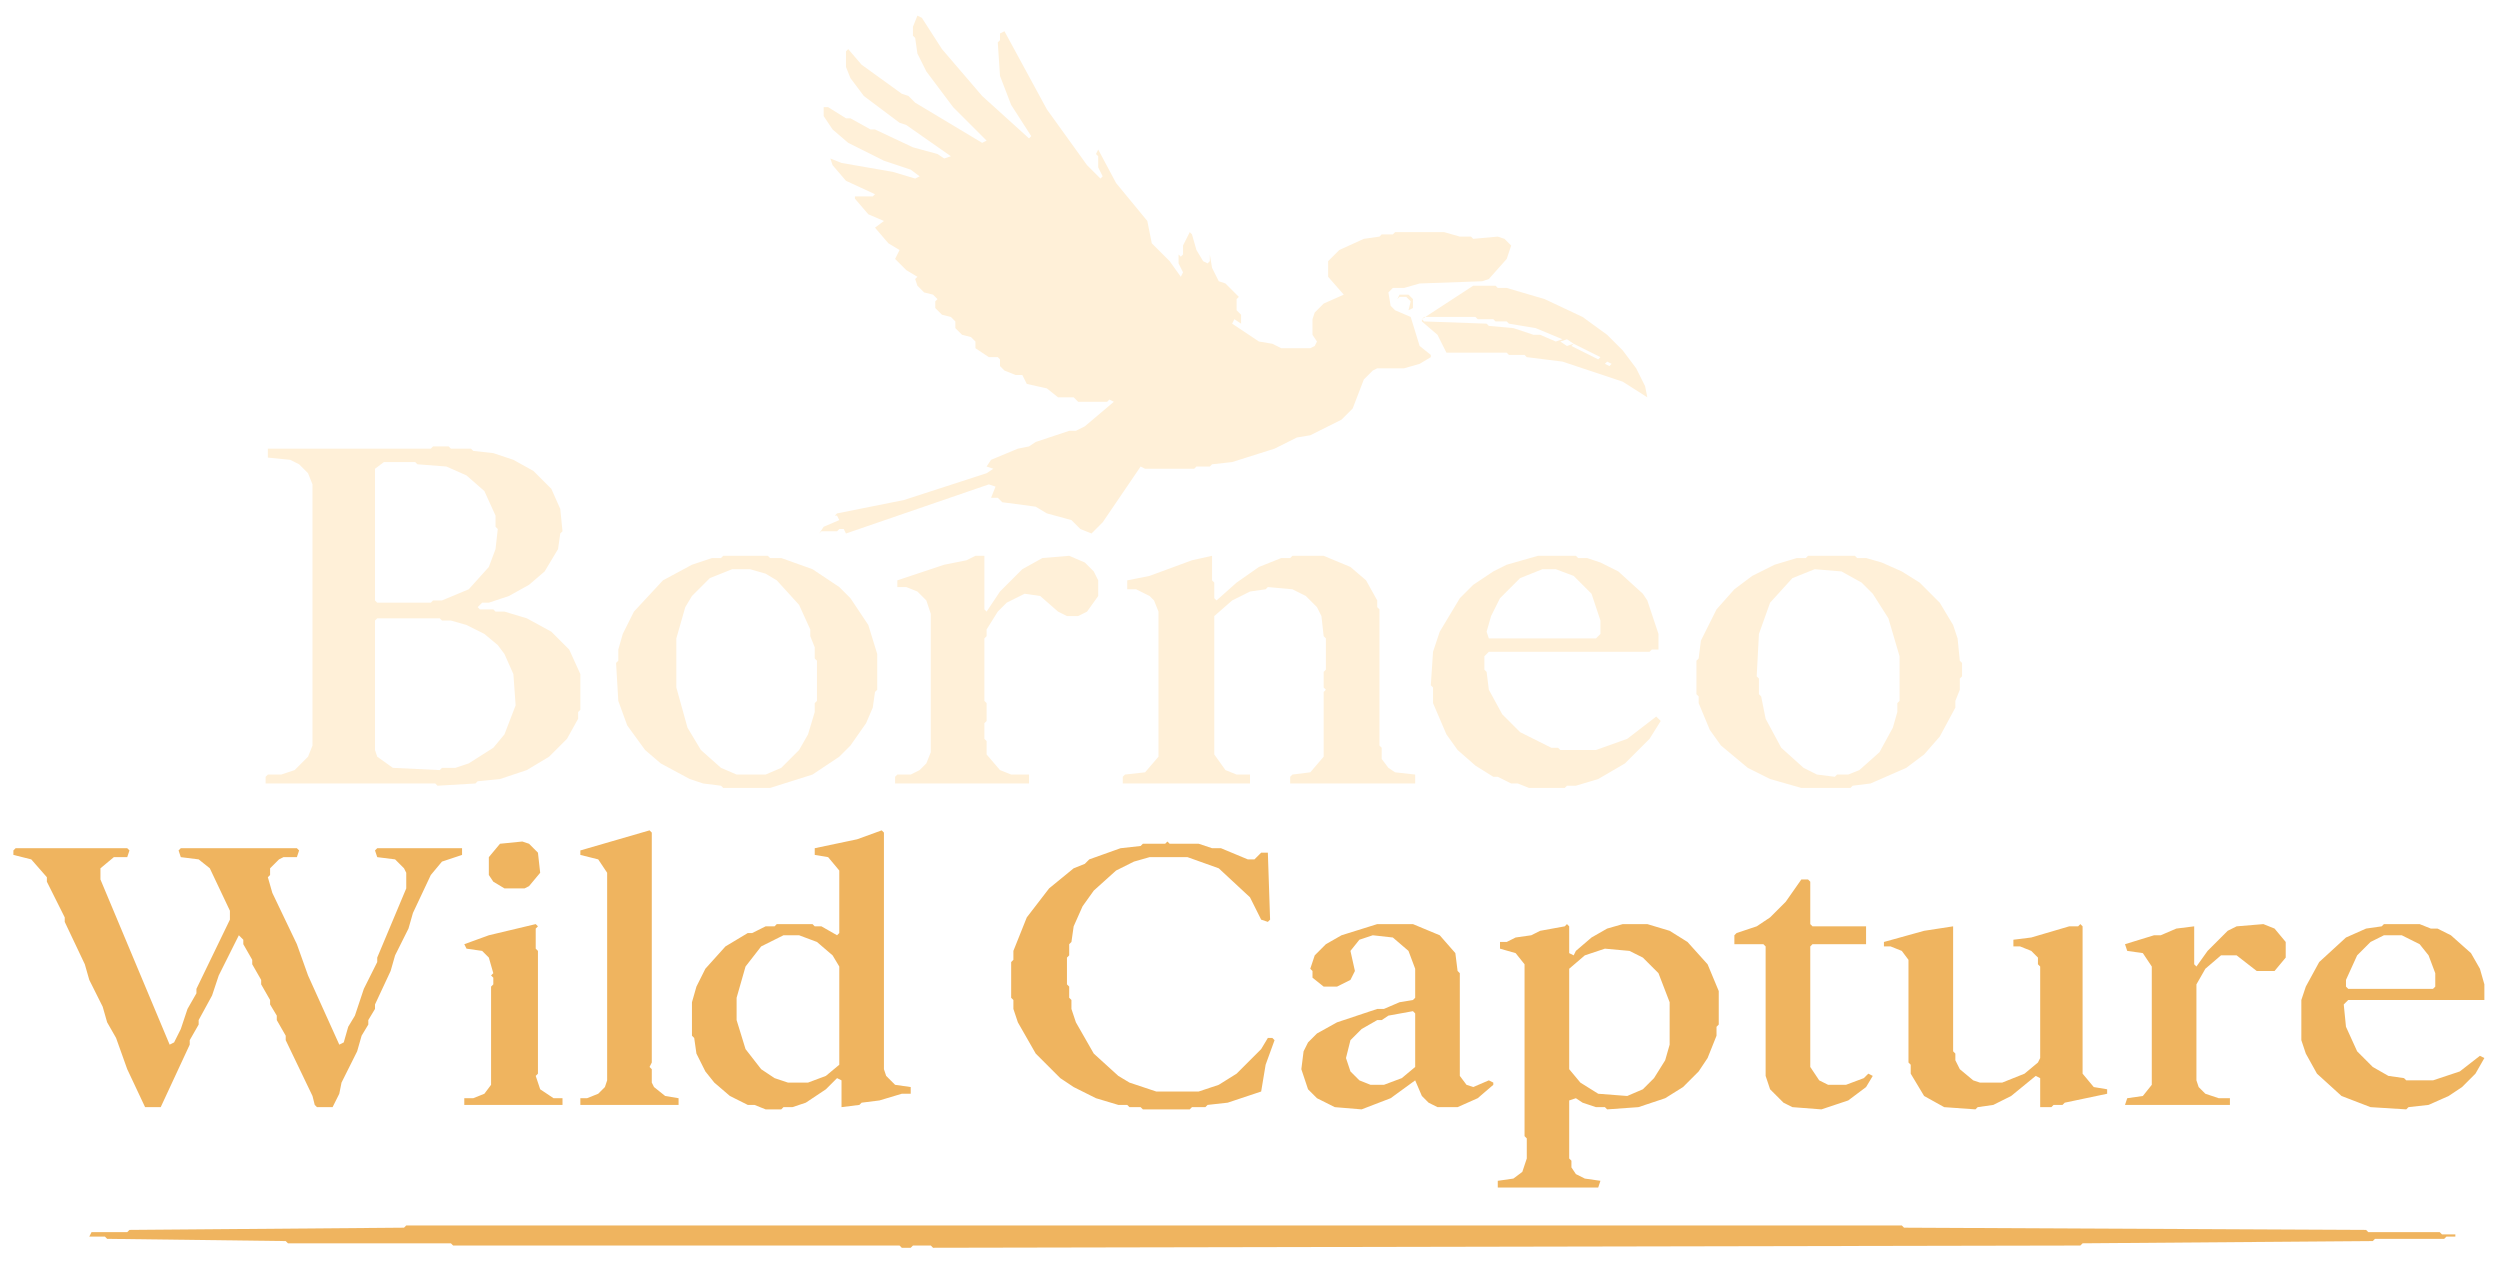
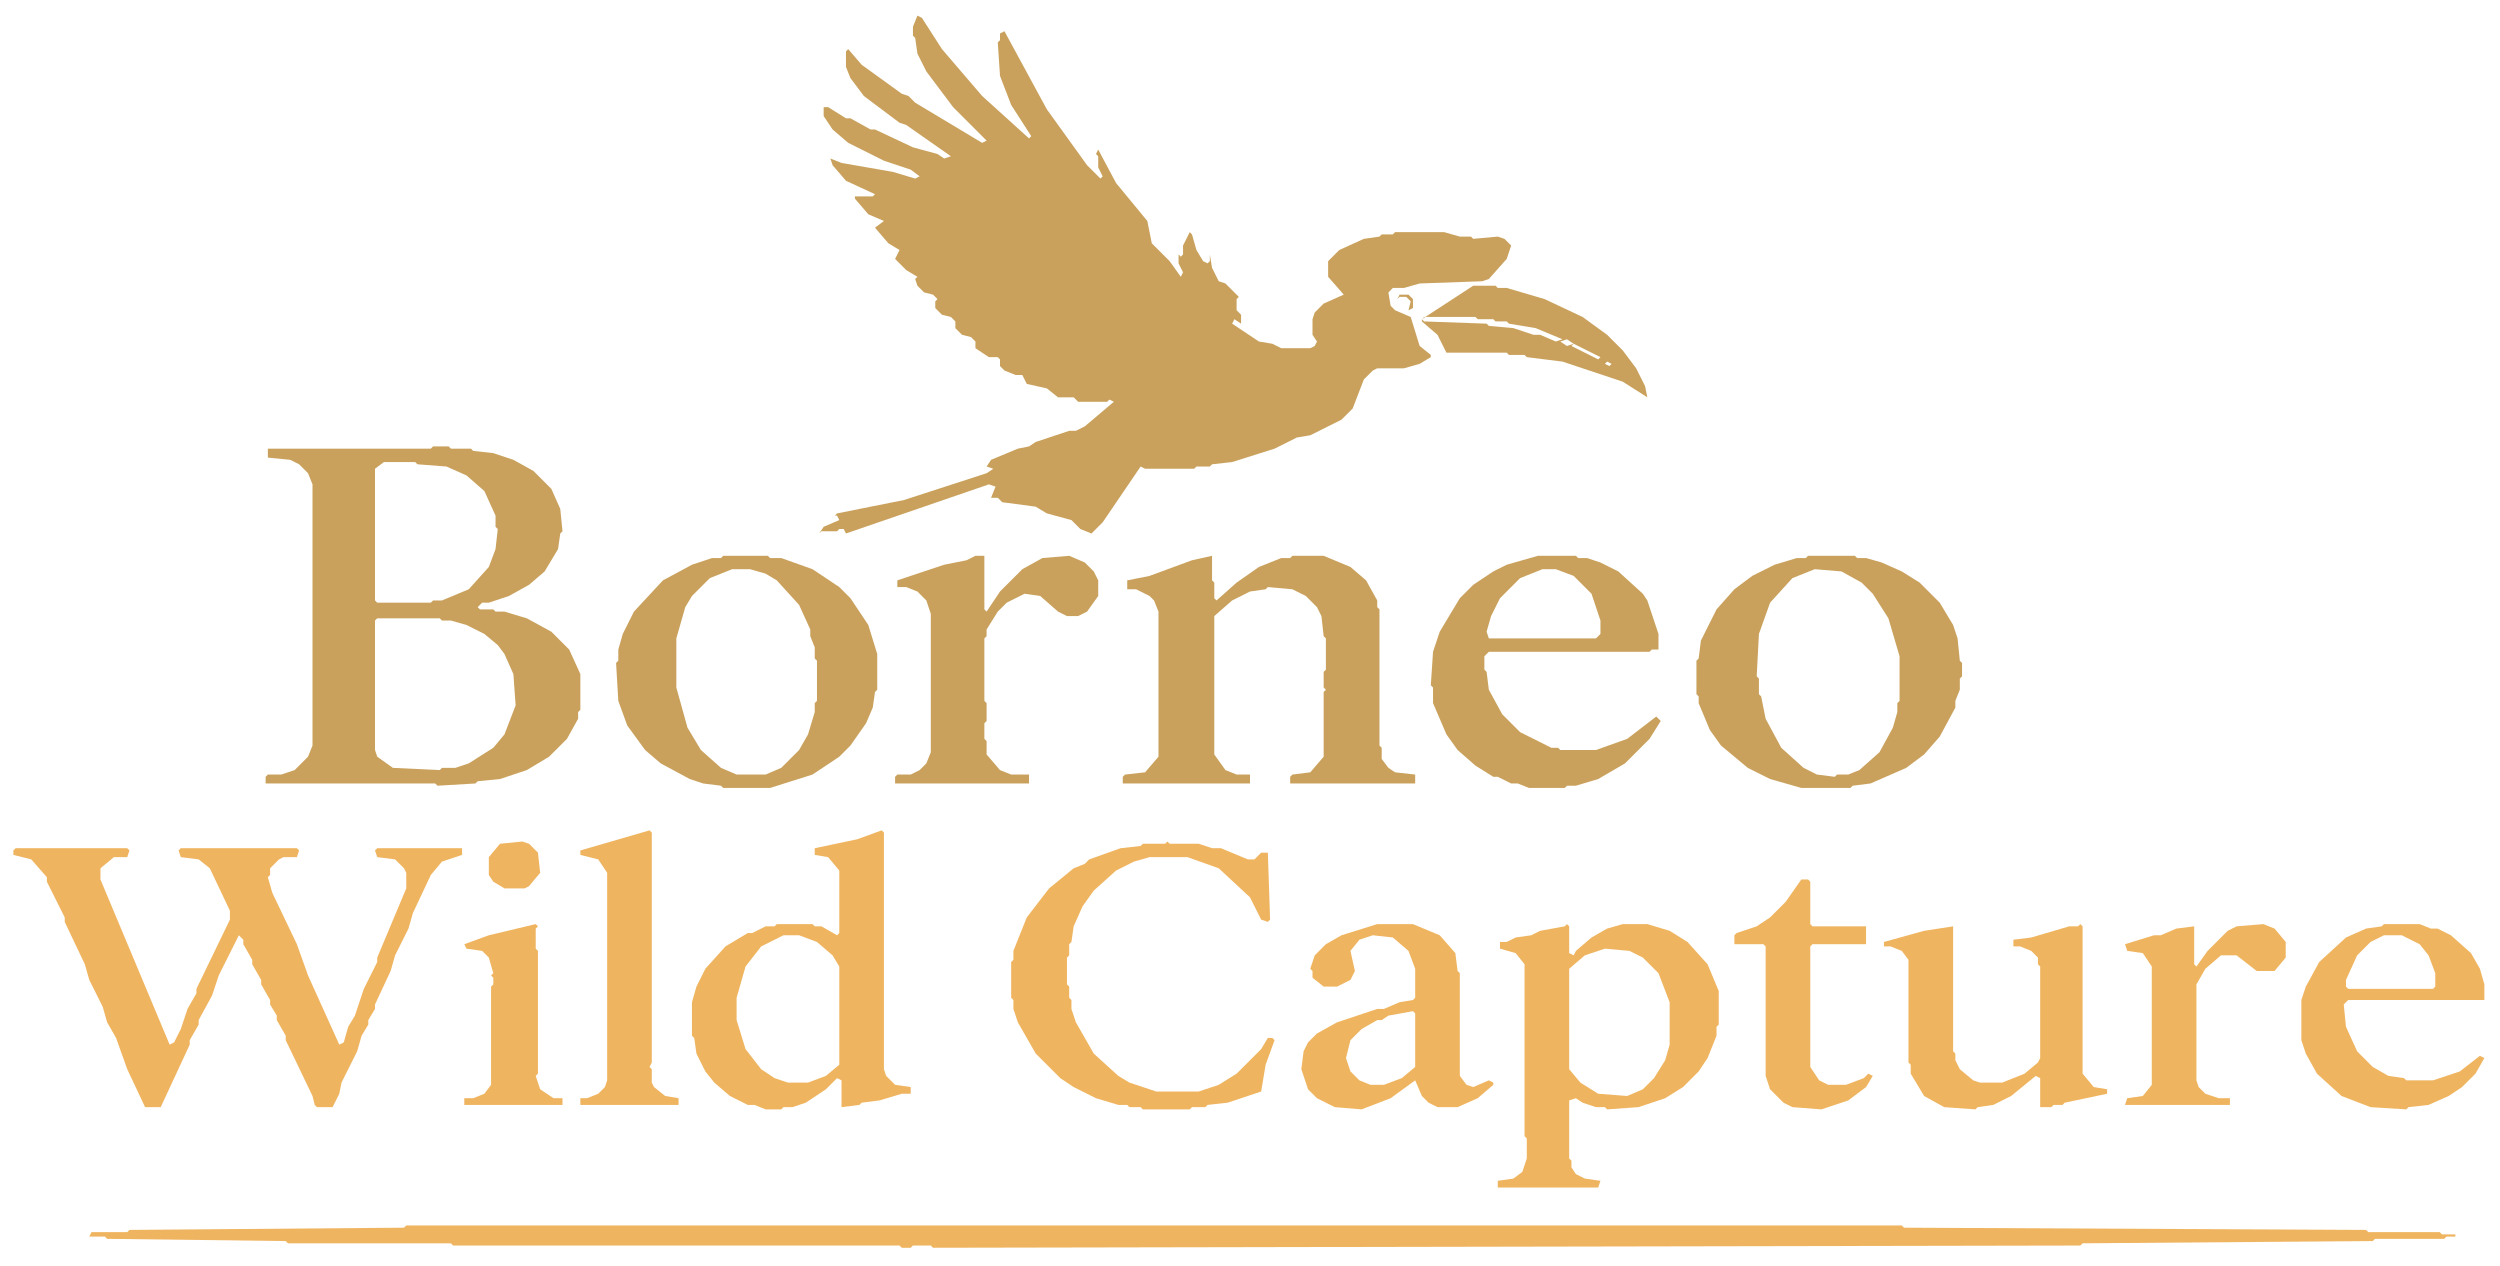
<svg xmlns="http://www.w3.org/2000/svg" viewBox="0 0 1120 567" role="img" aria-label="Borneo Wild Capture hornbill logo">
-   <path fill="#fff0d8" fill-rule="evenodd" d="M785,258 777,264 769,273 762,287 761,295 760,296 760,311 761,312 761,315 766,327 771,334 783,344 793,349 807,353 829,353 830,352 838,351 854,344 862,338 869,330 876,317 876,314 878,309 878,304 879,303 879,297 878,296 877,286 875,280 869,270 860,261 852,256 843,252 836,250 832,250 831,249 810,249 809,250 805,250 795,253Z M813,255 825,256 834,261 839,266 846,277 851,294 851,314 850,315 850,319 848,326 842,337 833,345 828,347 823,347 822,348 814,347 808,344 798,335 791,322 789,312 788,311 788,304 787,303 788,284 793,270 803,259Z M689,249 675,253 669,256 660,262 654,268 645,283 642,292 641,307 642,308 642,315 648,329 653,336 661,343 669,348 671,348 677,351 680,351 685,353 701,353 702,352 706,352 716,349 728,342 739,331 744,323 742,321 729,331 715,336 699,336 698,335 695,335 681,328 673,320 667,309 666,301 665,300 665,294 667,292 739,292 740,291 743,291 743,284 738,269 736,266 725,256 717,252 711,250 707,250 706,249Z M666,283 668,276 672,268 681,259 691,255 697,255 705,258 713,266 717,278 717,284 715,286 667,286Z M505,260 505,264 509,264 515,267 517,269 519,274 519,339 513,346 504,347 503,348 503,351 560,351 560,347 554,347 549,345 544,338 544,276 552,269 560,265 567,264 568,263 579,264 585,267 590,272 592,276 593,285 594,286 594,300 593,301 593,308 594,309 593,310 593,339 587,346 579,347 578,348 578,351 634,351 634,347 625,346 622,344 619,340 619,335 618,334 618,273 617,272 617,269 612,260 605,254 593,249 579,249 578,250 574,250 564,254 554,261 545,269 544,268 544,261 543,260 543,249 534,251 515,258Z M486,252 479,249 467,250 458,255 448,265 442,274 441,273 441,249 437,249 433,251 423,253 402,260 402,263 406,263 411,265 415,269 417,275 417,337 415,342 412,345 408,347 402,347 401,348 401,351 461,351 461,347 453,347 448,345 442,338 442,332 441,331 441,324 442,323 442,315 441,314 441,286 442,285 442,282 447,274 451,270 459,266 466,267 474,274 478,276 483,276 487,274 492,267 492,260 490,256Z M319,250 310,253 297,260 284,274 279,284 277,291 277,296 276,297 277,314 281,325 289,336 296,342 309,349 315,351 323,352 324,353 345,353 364,347 376,339 381,334 388,324 391,317 392,310 393,309 393,293 389,280 381,268 376,263 364,255 350,250 345,250 344,249 324,249 323,250Z M328,255 336,255 343,257 348,260 358,271 363,282 363,285 365,290 365,295 366,296 366,314 365,315 365,319 362,329 358,336 350,344 343,347 330,347 323,344 314,336 308,326 303,308 303,286 307,272 310,267 318,259Z M239,211 230,206 221,203 212,202 211,201 202,201 201,200 194,200 193,201 120,201 120,205 130,206 134,208 138,212 140,217 140,334 138,339 132,345 126,347 120,347 119,348 119,351 195,351 196,352 213,351 214,350 224,349 236,345 246,339 254,331 259,322 259,319 260,318 260,302 255,291 247,283 236,277 226,274 222,274 221,273 215,273 214,272 216,270 219,270 228,267 237,262 244,256 250,246 251,239 252,238 251,228 247,219Z M169,277 197,277 198,278 202,278 209,280 217,284 223,289 226,293 230,302 231,316 226,329 221,335 210,342 204,344 198,344 197,345 176,344 169,339 168,336 168,278Z M172,207 186,207 187,208 200,209 209,213 217,220 222,231 222,236 223,237 222,246 219,254 210,264 198,269 194,269 193,270 169,270 168,269 168,210Z M627,132 626,134 627,133 630,133 632,135 631,139 633,138 633,134 631,132Z M637,143 637,144 644,150 648,158 675,158 676,159 683,159 684,160 700,162 727,171 738,178 737,173 733,165 727,157 720,150 709,142 692,134 675,129 671,129 670,128 660,128Z M719,163 720,162 722,163 721,164Z M714,160 715,159 717,160 716,161Z M712,159 713,158 715,159 714,160Z M710,158 711,157 713,158 712,159Z M708,157 709,156 711,157 710,158Z M706,156 707,155 709,156 708,157Z M704,155 705,154 707,155 706,156Z M699,153 702,152 705,154 702,155Z M637,143 638,142 661,142 662,143 669,143 670,144 675,144 676,145 688,147 700,152 697,153 690,150 687,150 678,147 667,146 666,145 638,144Z M367,239 368,238 375,238 376,237 378,237 379,239 443,217 446,218 444,223 447,223 449,225 464,227 469,230 480,233 484,237 489,239 494,234 511,209 513,210 535,210 536,209 542,209 543,208 552,207 571,201 581,196 587,195 601,188 606,183 611,170 615,166 617,165 629,165 636,163 641,160 641,159 636,155 632,142 625,139 623,137 622,131 624,129 629,129 636,127 664,126 667,125 675,116 677,110 674,107 671,106 660,107 659,106 654,106 647,104 625,104 624,105 619,105 618,106 611,107 600,112 595,117 595,124 602,132 593,136 589,140 588,143 588,150 590,153 589,155 587,156 574,156 570,154 564,153 552,145 553,143 556,145 556,141 554,139 554,134 555,133 549,127 546,126 543,120 542,114 542,117 541,118 539,117 536,112 534,105 533,104 530,110 530,114 529,115 528,114 528,118 530,122 529,124 524,117 516,109 514,99 500,82 492,67 491,69 492,70 492,75 494,79 493,80 487,74 469,49 450,14 448,15 448,18 447,19 448,34 453,47 462,61 461,62 440,43 422,22 413,8 411,7 409,12 409,16 410,17 411,24 415,32 427,48 442,63 440,64 410,46 407,43 404,42 386,29 380,22 379,23 379,30 381,35 387,43 403,55 406,56 426,70 423,71 420,69 409,66 392,58 390,58 381,53 379,53 371,48 369,48 369,52 373,58 380,64 396,72 408,76 412,79 410,80 400,77 377,73 372,71 373,74 379,81 392,87 391,88 383,88 383,89 389,96 396,99 392,102 398,109 403,112 401,116 406,121 411,124 410,125 411,128 414,131 418,132 420,134 419,135 419,138 422,141 426,142 428,144 428,147 431,150 435,151 437,153 437,156 443,160 447,160 448,161 448,164 450,166 455,168 458,168 460,172 469,174 474,178 481,178 483,180 496,180 497,179 499,180 486,191 482,193 479,193 464,198 461,200 456,201 444,206 442,209 445,210 442,212 405,224 375,230 374,231 375,231 376,233 369,236Z" />
+   <path fill="#c9a15c" fill-rule="evenodd" d="M785,258 777,264 769,273 762,287 761,295 760,296 760,311 761,312 761,315 766,327 771,334 783,344 793,349 807,353 829,353 830,352 838,351 854,344 862,338 869,330 876,317 876,314 878,309 878,304 879,303 879,297 878,296 877,286 875,280 869,270 860,261 852,256 843,252 836,250 832,250 831,249 810,249 809,250 805,250 795,253Z M813,255 825,256 834,261 839,266 846,277 851,294 851,314 850,315 850,319 848,326 842,337 833,345 828,347 823,347 822,348 814,347 808,344 798,335 791,322 789,312 788,311 788,304 787,303 788,284 793,270 803,259Z M689,249 675,253 669,256 660,262 654,268 645,283 642,292 641,307 642,308 642,315 648,329 653,336 661,343 669,348 671,348 677,351 680,351 685,353 701,353 702,352 706,352 716,349 728,342 739,331 744,323 742,321 729,331 715,336 699,336 698,335 695,335 681,328 673,320 667,309 666,301 665,300 665,294 667,292 739,292 740,291 743,291 743,284 738,269 736,266 725,256 717,252 711,250 707,250 706,249Z M666,283 668,276 672,268 681,259 691,255 697,255 705,258 713,266 717,278 717,284 715,286 667,286Z M505,260 505,264 509,264 515,267 517,269 519,274 519,339 513,346 504,347 503,348 503,351 560,351 560,347 554,347 549,345 544,338 544,276 552,269 560,265 567,264 568,263 579,264 585,267 590,272 592,276 593,285 594,286 594,300 593,301 593,308 594,309 593,310 593,339 587,346 579,347 578,348 578,351 634,351 634,347 625,346 622,344 619,340 619,335 618,334 618,273 617,272 617,269 612,260 605,254 593,249 579,249 578,250 574,250 564,254 554,261 545,269 544,268 544,261 543,260 543,249 534,251 515,258Z M486,252 479,249 467,250 458,255 448,265 442,274 441,273 441,249 437,249 433,251 423,253 402,260 402,263 406,263 411,265 415,269 417,275 417,337 415,342 412,345 408,347 402,347 401,348 401,351 461,351 461,347 453,347 448,345 442,338 442,332 441,331 441,324 442,323 442,315 441,314 441,286 442,285 442,282 447,274 451,270 459,266 466,267 474,274 478,276 483,276 487,274 492,267 492,260 490,256Z M319,250 310,253 297,260 284,274 279,284 277,291 277,296 276,297 277,314 281,325 289,336 296,342 309,349 315,351 323,352 324,353 345,353 364,347 376,339 381,334 388,324 391,317 392,310 393,309 393,293 389,280 381,268 376,263 364,255 350,250 345,250 344,249 324,249 323,250Z M328,255 336,255 343,257 348,260 358,271 363,282 363,285 365,290 365,295 366,296 366,314 365,315 365,319 362,329 358,336 350,344 343,347 330,347 323,344 314,336 308,326 303,308 303,286 307,272 310,267 318,259Z M239,211 230,206 221,203 212,202 211,201 202,201 201,200 194,200 193,201 120,201 120,205 130,206 134,208 138,212 140,217 140,334 138,339 132,345 126,347 120,347 119,348 119,351 195,351 196,352 213,351 214,350 224,349 236,345 246,339 254,331 259,322 259,319 260,318 260,302 255,291 247,283 236,277 226,274 222,274 221,273 215,273 214,272 216,270 219,270 228,267 237,262 244,256 250,246 251,239 252,238 251,228 247,219Z M169,277 197,277 198,278 202,278 209,280 217,284 223,289 226,293 230,302 231,316 226,329 221,335 210,342 204,344 198,344 197,345 176,344 169,339 168,336 168,278Z M172,207 186,207 187,208 200,209 209,213 217,220 222,231 222,236 223,237 222,246 219,254 210,264 198,269 194,269 193,270 169,270 168,269 168,210Z M627,132 626,134 627,133 630,133 632,135 631,139 633,138 633,134 631,132Z M637,143 637,144 644,150 648,158 675,158 676,159 683,159 684,160 700,162 727,171 738,178 737,173 733,165 727,157 720,150 709,142 692,134 675,129 671,129 670,128 660,128Z M719,163 720,162 722,163 721,164Z M714,160 715,159 717,160 716,161Z M712,159 713,158 715,159 714,160Z M710,158 711,157 713,158 712,159Z M708,157 709,156 711,157 710,158Z M706,156 707,155 709,156 708,157Z M704,155 705,154 707,155 706,156Z M699,153 702,152 705,154 702,155Z M637,143 638,142 661,142 662,143 669,143 670,144 675,144 676,145 688,147 700,152 697,153 690,150 687,150 678,147 667,146 666,145 638,144Z M367,239 368,238 375,238 376,237 378,237 379,239 443,217 446,218 444,223 447,223 449,225 464,227 469,230 480,233 484,237 489,239 494,234 511,209 513,210 535,210 536,209 542,209 543,208 552,207 571,201 581,196 587,195 601,188 606,183 611,170 615,166 617,165 629,165 636,163 641,160 641,159 636,155 632,142 625,139 623,137 622,131 624,129 629,129 636,127 664,126 667,125 675,116 677,110 674,107 671,106 660,107 659,106 654,106 647,104 625,104 624,105 619,105 618,106 611,107 600,112 595,117 595,124 602,132 593,136 589,140 588,143 588,150 590,153 589,155 587,156 574,156 570,154 564,153 552,145 553,143 556,145 556,141 554,139 554,134 555,133 549,127 546,126 543,120 542,114 542,117 541,118 539,117 536,112 534,105 533,104 530,110 530,114 529,115 528,114 528,118 530,122 529,124 524,117 516,109 514,99 500,82 492,67 491,69 492,70 492,75 494,79 493,80 487,74 469,49 450,14 448,15 448,18 447,19 448,34 453,47 462,61 461,62 440,43 422,22 413,8 411,7 409,12 409,16 410,17 411,24 415,32 427,48 442,63 440,64 410,46 407,43 404,42 386,29 380,22 379,23 379,30 381,35 387,43 403,55 406,56 426,70 423,71 420,69 409,66 392,58 390,58 381,53 379,53 371,48 369,48 369,52 373,58 380,64 396,72 408,76 412,79 410,80 400,77 377,73 372,71 373,74 379,81 392,87 391,88 383,88 383,89 389,96 396,99 392,102 398,109 403,112 401,116 406,121 411,124 410,125 411,128 414,131 418,132 420,134 419,135 419,138 422,141 426,142 428,144 428,147 431,150 435,151 437,153 437,156 443,160 447,160 448,161 448,164 450,166 455,168 458,168 460,172 469,174 474,178 481,178 483,180 496,180 497,179 499,180 486,191 482,193 479,193 464,198 461,200 456,201 444,206 442,209 445,210 442,212 405,224 375,230 374,231 375,231 376,233 369,236Z" />
  <path fill="#efb45f" fill-rule="evenodd" d="M40,554 47,554 48,555 128,556 129,557 202,557 203,558 403,558 404,559 408,559 409,558 417,558 418,559 932,558 933,557 1063,556 1064,555 1095,555 1096,554 1100,554 1100,553 1094,553 1093,552 1061,552 1060,551 853,550 852,549 182,549 181,550 58,551 57,552 41,552Z M1068,414 1067,415 1060,416 1051,420 1039,431 1033,442 1031,448 1031,466 1033,472 1038,481 1049,491 1062,496 1078,497 1079,496 1088,495 1097,491 1103,487 1109,481 1113,474 1111,473 1102,480 1090,484 1078,484 1077,483 1070,482 1063,478 1056,471 1051,460 1050,450 1052,448 1113,448 1113,441 1111,434 1107,427 1098,419 1092,416 1089,416 1084,414Z M1051,439 1056,428 1062,422 1068,419 1076,419 1084,423 1088,428 1091,436 1091,442 1090,443 1052,443 1051,442Z M1019,416 1014,414 1002,415 998,417 989,426 984,433 983,432 983,415 975,416 968,419 965,419 952,423 953,426 960,427 964,433 964,486 960,491 953,492 952,495 999,495 999,492 994,492 988,490 985,487 984,484 984,441 988,434 995,428 1002,428 1011,435 1019,435 1024,429 1024,422Z M932,414 931,415 927,415 910,420 902,421 902,424 905,424 910,426 913,429 913,432 914,433 914,474 913,476 907,481 897,485 887,485 884,484 878,479 876,475 876,472 875,471 875,415 862,417 844,422 844,424 847,424 852,426 855,430 855,476 856,477 856,481 862,491 871,496 885,497 886,496 893,495 901,491 912,482 914,483 914,496 919,496 920,495 924,495 925,494 944,490 944,488 938,487 933,481 933,415Z M756,422 748,417 738,414 727,414 720,416 713,420 706,426 705,428 703,427 703,415 702,414 701,415 690,417 686,419 679,420 675,422 672,422 672,425 679,427 683,432 683,509 684,510 684,519 682,525 678,528 671,529 671,532 716,532 717,529 710,528 706,526 704,523 704,520 703,519 703,493 706,492 709,494 715,496 719,496 720,497 734,496 746,492 754,487 761,480 765,474 769,464 769,460 770,459 770,444 765,432Z M719,425 730,426 736,429 743,436 748,449 748,468 746,475 741,483 736,488 729,491 716,490 708,485 703,479 703,434 710,428Z M589,428 587,434 588,435 588,438 593,442 599,442 605,439 607,435 605,426 609,421 615,419 624,420 631,426 634,434 634,447 633,448 627,449 620,452 617,452 599,458 590,463 586,467 584,471 583,479 586,488 590,492 598,496 610,497 623,492 634,484 637,491 640,494 644,496 653,496 662,492 669,486 669,485 667,484 660,487 657,486 654,482 654,436 653,435 652,427 645,419 633,414 617,414 601,419 594,423Z M633,453 634,454 634,478 628,483 620,486 614,486 609,484 605,480 603,474 605,466 610,461 617,457 619,457 622,455Z M240,414 219,419 208,423 209,425 216,426 219,429 221,436 220,437 221,438 221,441 220,442 220,486 217,490 212,492 208,492 208,495 252,495 252,492 248,492 242,488 240,482 241,481 241,426 240,425 240,416 241,415Z M807,394 800,404 793,411 787,415 778,418 777,419 777,423 790,423 791,424 791,482 793,488 799,494 803,496 816,497 828,493 836,487 839,482 837,481 835,483 827,486 819,486 815,484 811,478 811,424 812,423 836,423 836,415 812,415 811,414 811,395 810,394Z M6,381 6,383 14,385 21,393 21,395 29,411 29,413 38,432 40,439 46,451 48,458 52,465 57,479 65,496 72,496 85,468 85,466 89,459 89,457 95,446 98,437 107,419 109,421 109,423 113,430 113,432 117,439 117,441 121,448 121,450 124,455 124,457 128,464 128,466 140,491 141,495 142,496 149,496 152,490 153,485 160,471 162,464 165,459 165,457 168,452 168,450 175,435 177,428 183,416 185,409 193,392 198,386 207,383 207,380 169,380 168,381 169,384 177,385 181,389 182,391 182,398 169,429 169,431 163,443 159,455 156,460 154,467 152,468 138,437 133,423 122,400 120,393 121,392 121,389 125,385 127,384 133,384 134,381 133,380 81,380 80,381 81,384 89,385 94,389 103,408 103,412 88,443 88,445 84,452 81,461 78,467 76,468 45,394 45,389 51,384 57,384 58,381 57,380 7,380Z M568,382 565,382 562,385 559,385 547,380 543,380 537,378 524,378 523,377 522,378 512,378 511,379 502,380 488,385 486,387 481,389 470,398 460,411 454,426 454,430 453,431 453,447 454,448 454,452 456,458 464,472 475,483 481,487 491,492 501,495 505,495 506,496 511,496 512,497 533,497 534,496 540,496 541,495 550,494 565,489 567,477 571,466 570,465 568,465 565,470 554,481 546,486 537,489 518,489 506,485 501,482 490,472 482,458 480,452 480,448 479,447 479,442 478,441 478,429 479,428 479,423 480,422 481,415 485,406 490,399 500,390 508,386 515,384 532,384 546,389 560,402 565,412 568,413 569,412Z M224,378 219,384 219,392 221,395 226,398 235,398 237,397 242,391 241,382 237,378 234,377Z M395,372 384,376 365,380 365,383 371,384 376,390 376,418 375,419 368,415 365,415 364,414 348,414 347,415 343,415 337,418 335,418 325,424 316,434 312,442 310,449 310,464 311,465 312,472 316,480 320,485 327,491 335,495 338,495 343,497 350,497 351,496 355,496 361,494 370,488 375,483 377,484 377,496 385,495 386,494 394,493 404,490 408,490 408,487 401,486 397,482 396,479 396,373Z M351,419 358,419 366,422 373,428 376,433 376,477 370,482 362,485 353,485 347,483 341,479 334,470 330,457 330,447 334,433 341,424Z M291,372 260,381 260,383 268,385 272,391 272,484 271,487 268,490 263,492 260,492 260,495 304,495 304,492 298,491 293,487 292,485 292,479 291,478 292,476 292,373Z" />
</svg>
